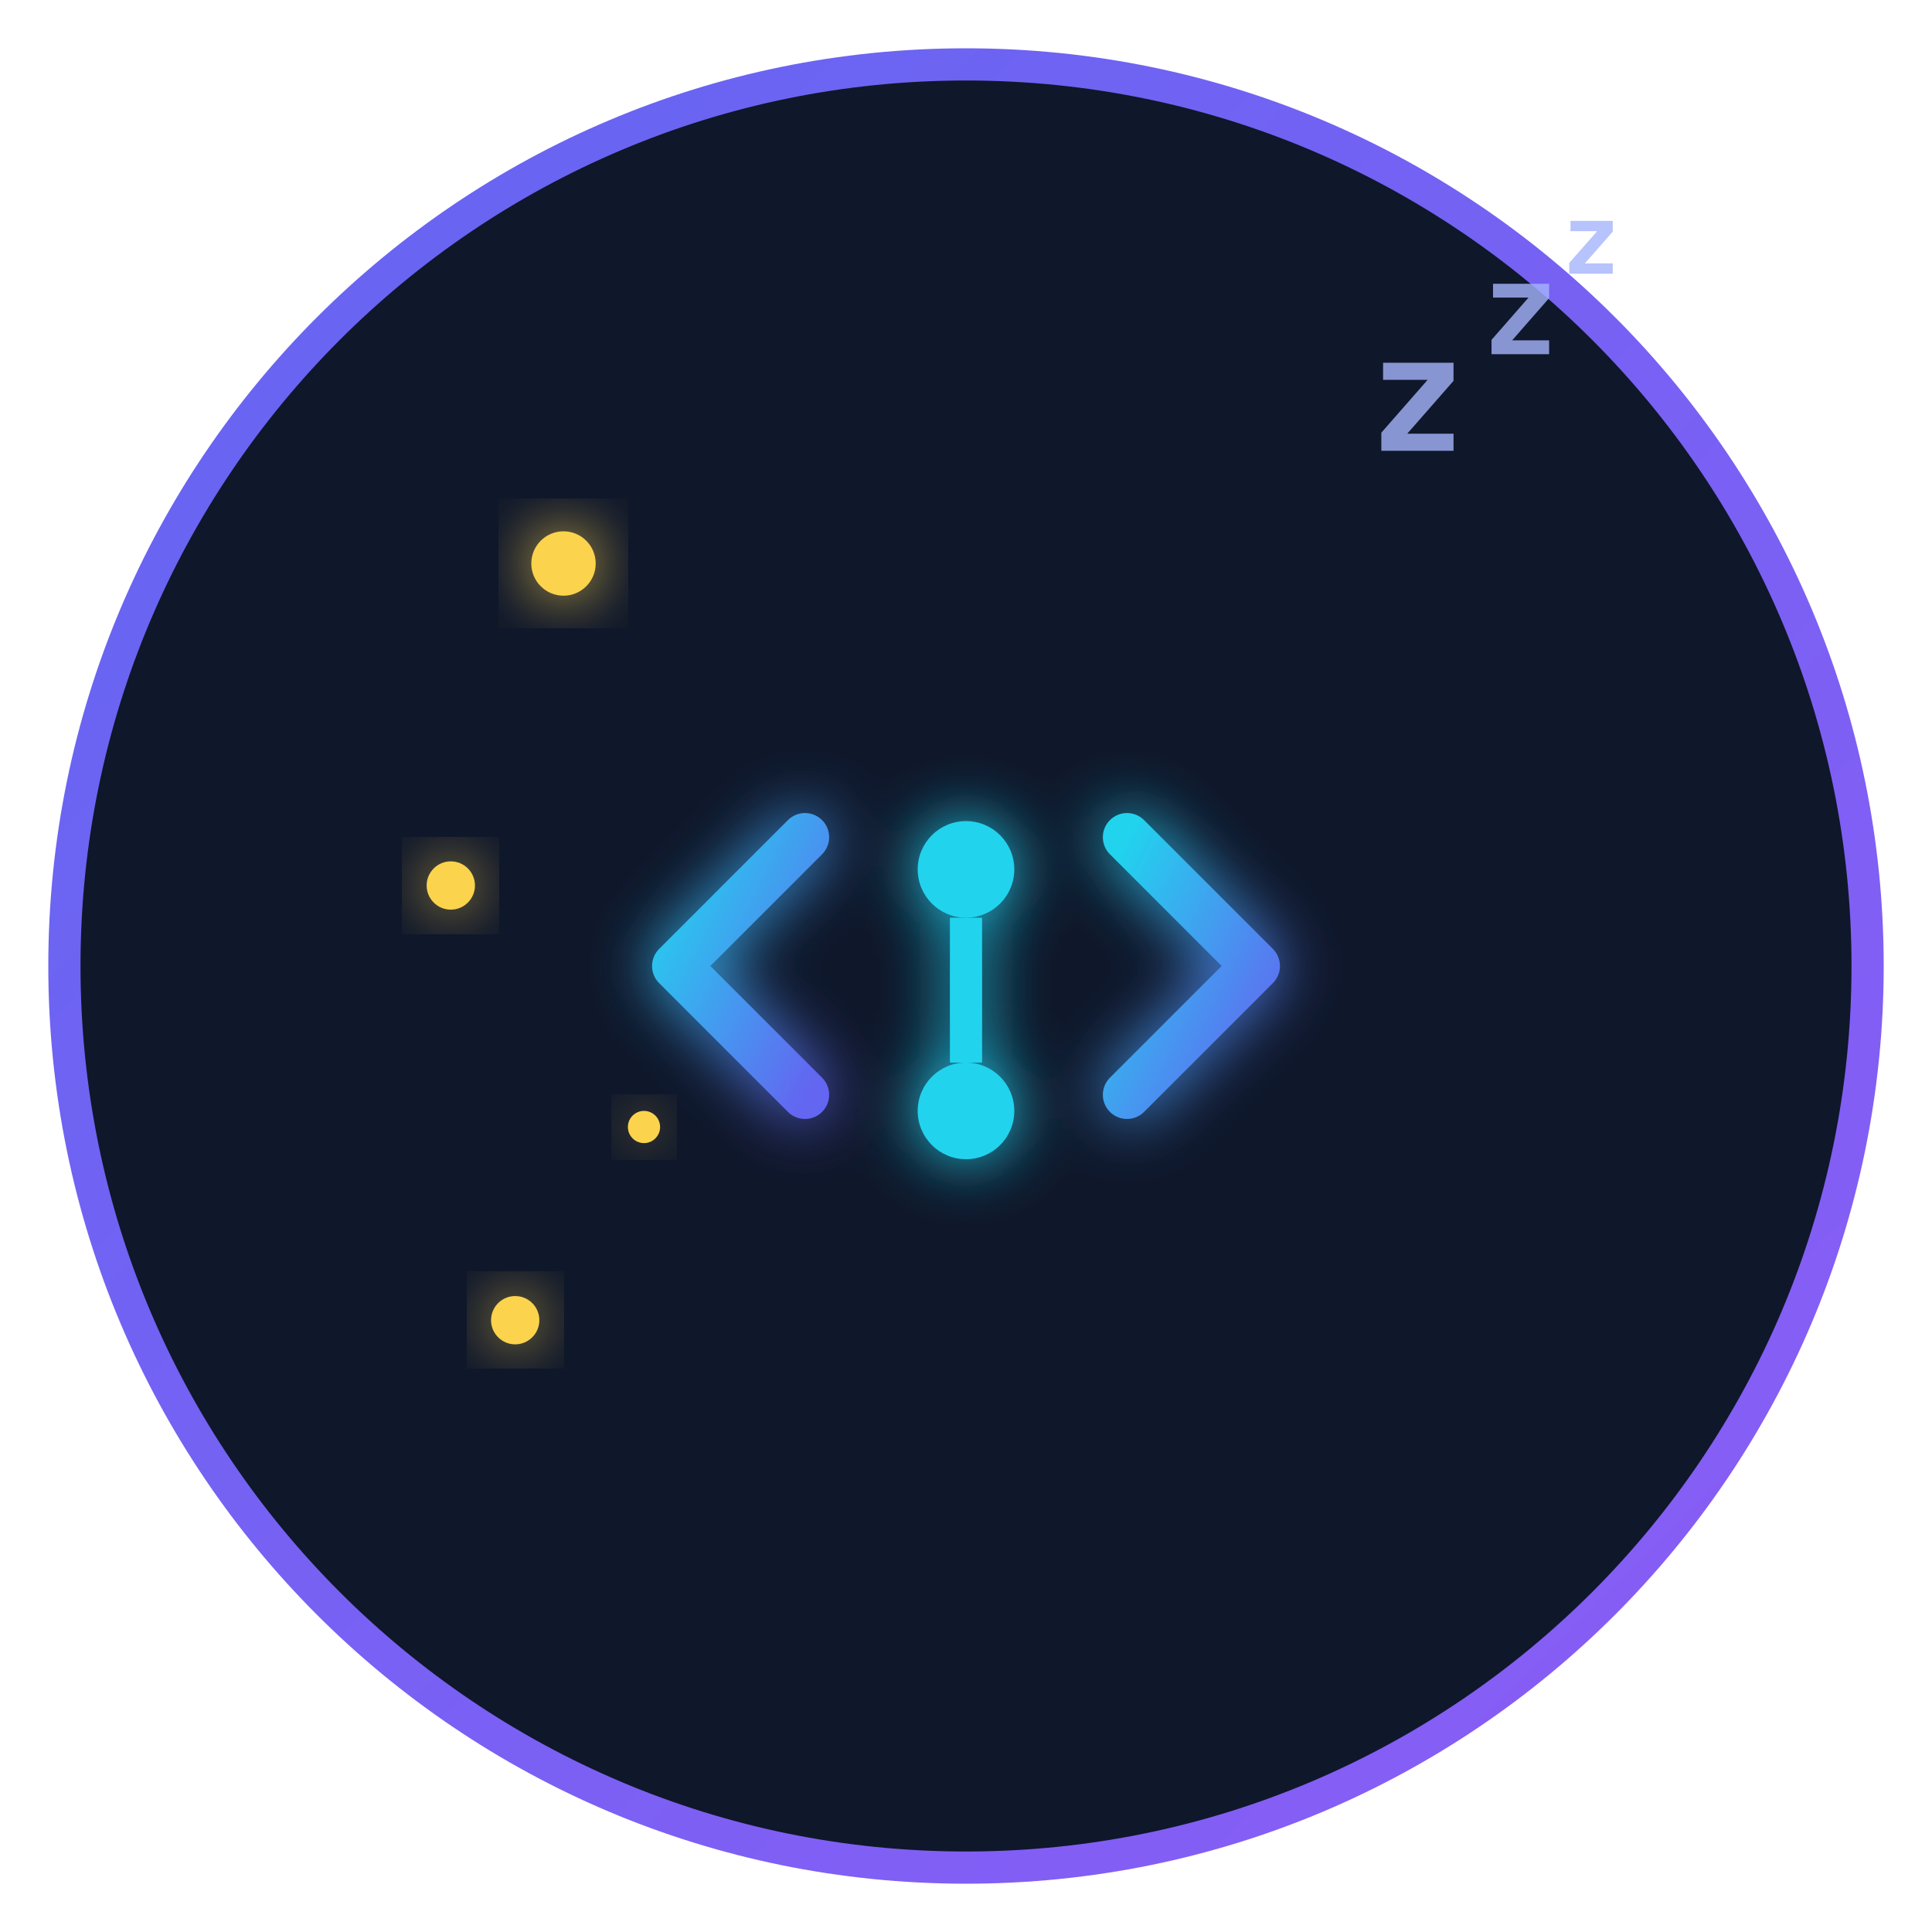
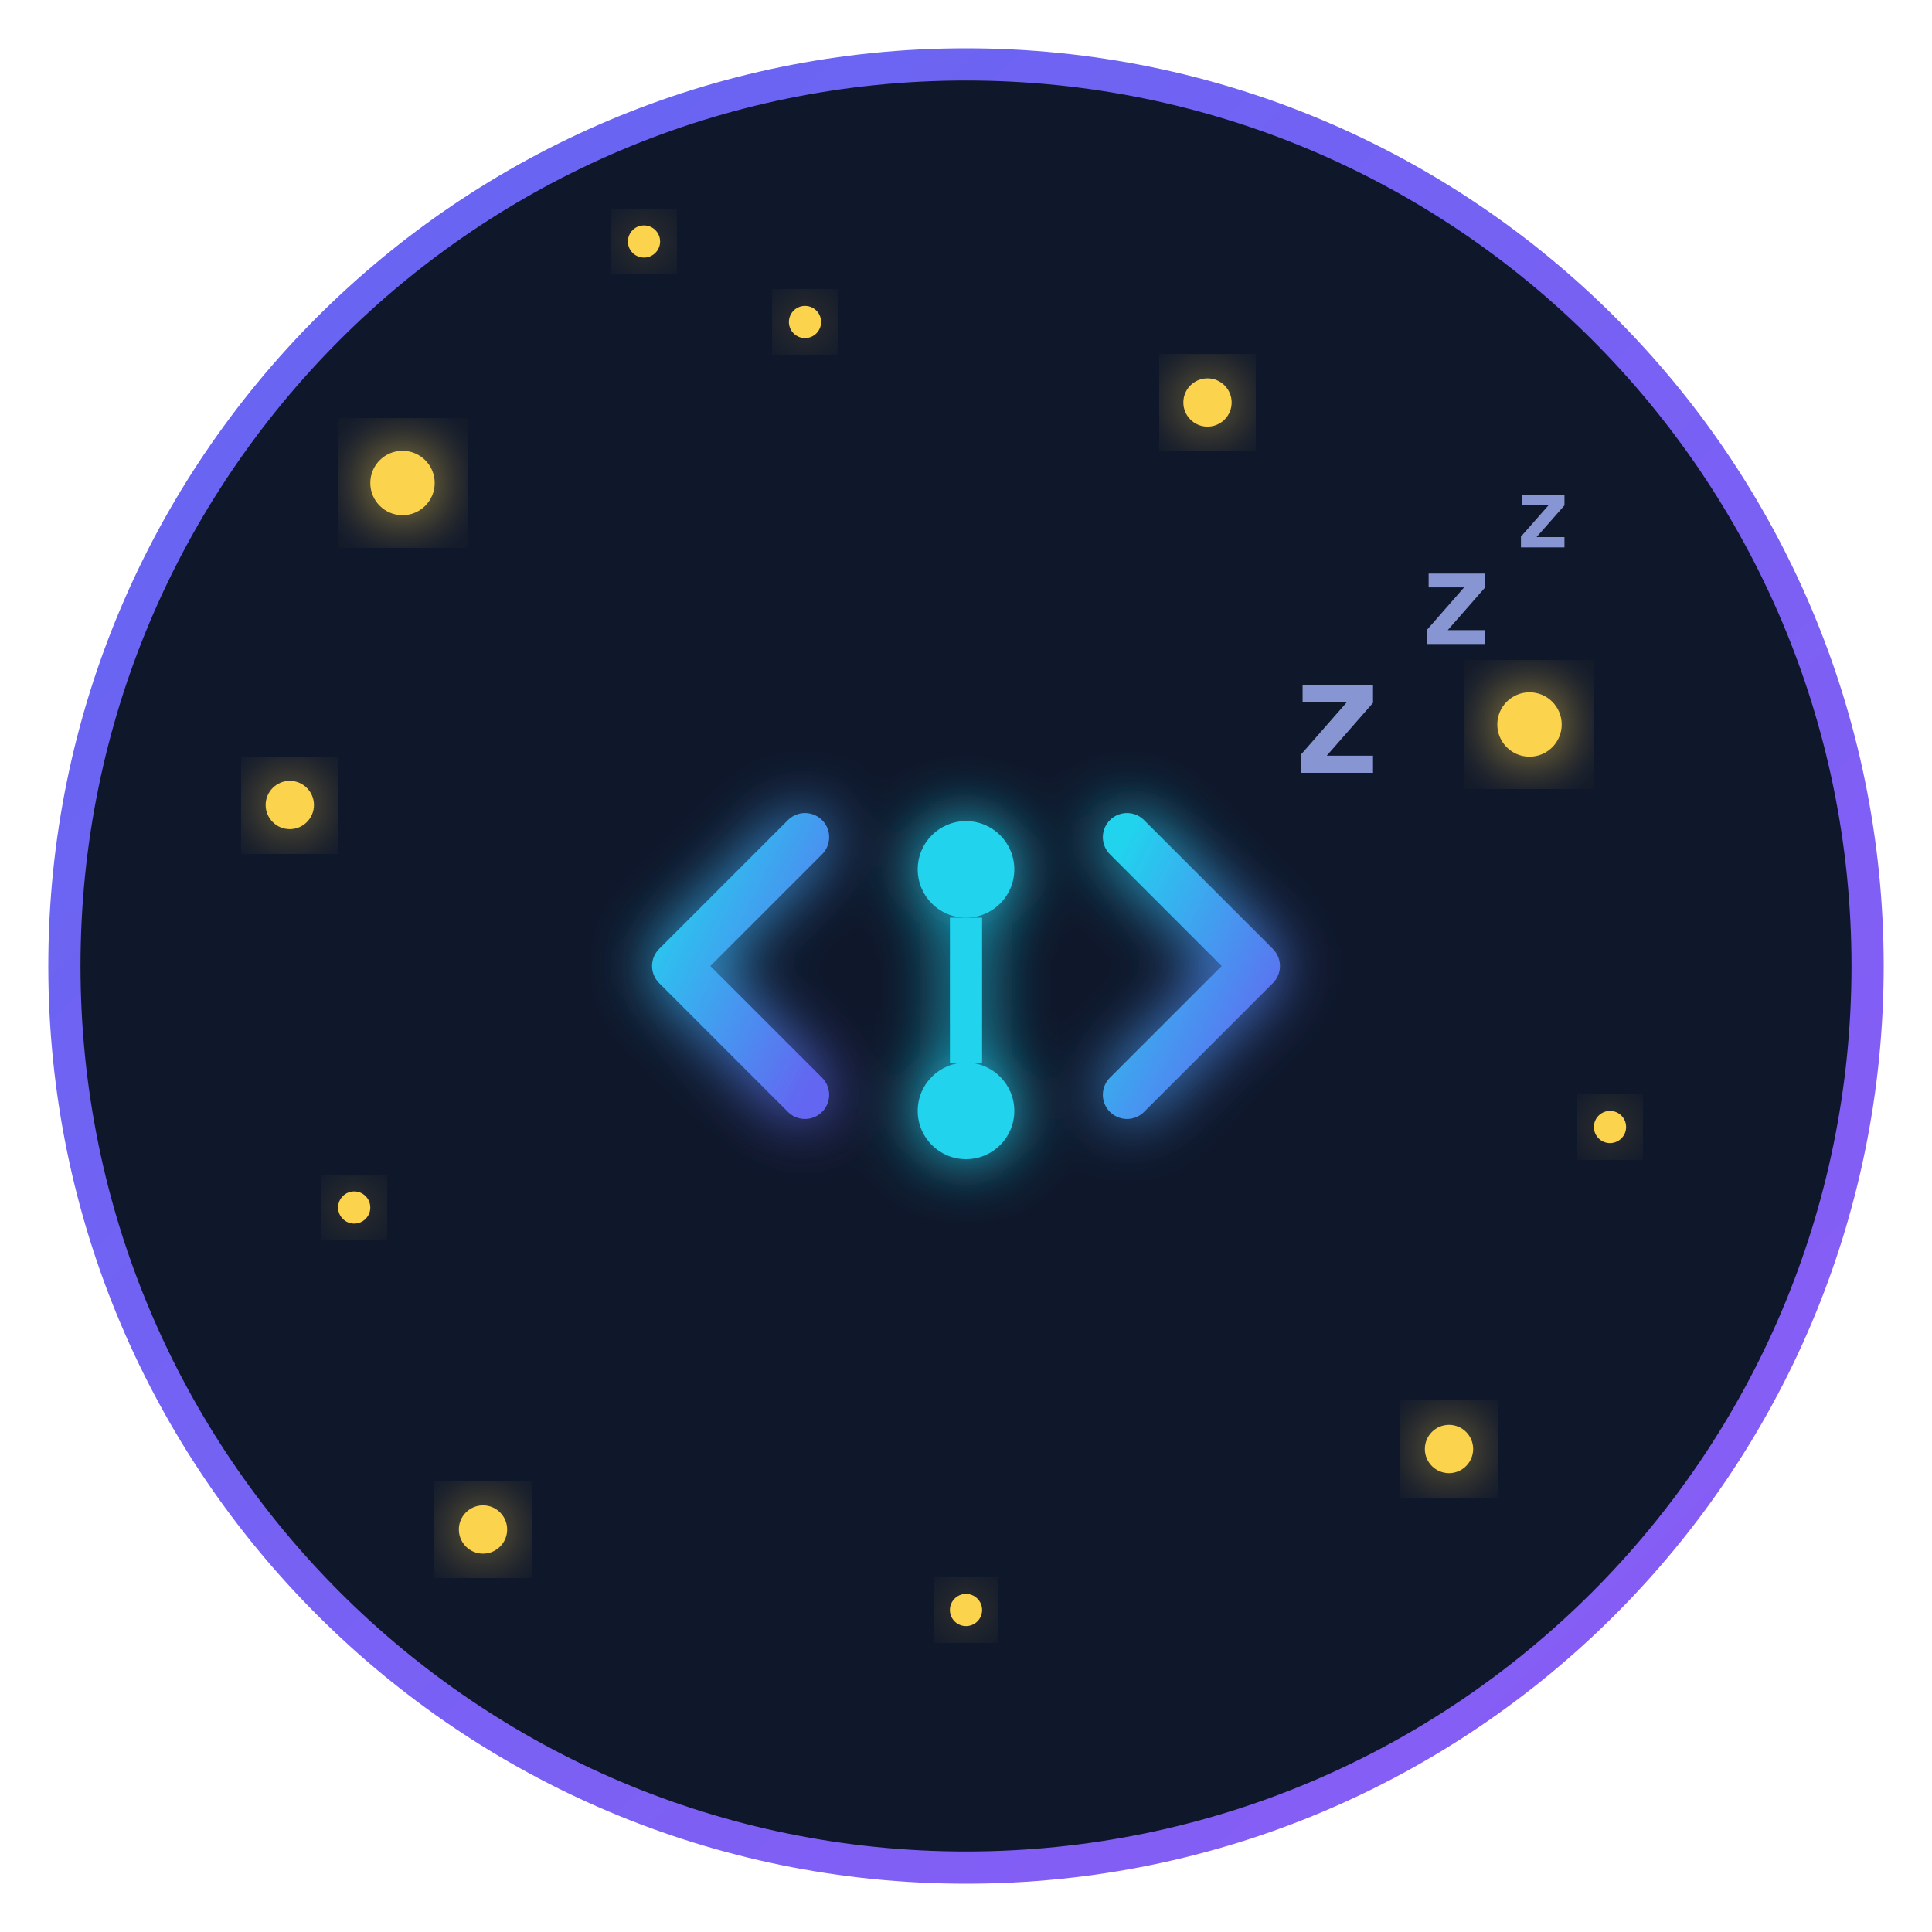
<svg xmlns="http://www.w3.org/2000/svg" viewBox="0 0 120 120" fill="none">
  <defs>
    <linearGradient id="moonGradient" x1="0%" y1="0%" x2="100%" y2="100%">
      <stop offset="0%" style="stop-color:#6366f1" />
      <stop offset="100%" style="stop-color:#8b5cf6" />
    </linearGradient>
    <linearGradient id="codeGradient" x1="0%" y1="0%" x2="100%" y2="100%">
      <stop offset="0%" style="stop-color:#22d3ee" />
      <stop offset="100%" style="stop-color:#6366f1" />
    </linearGradient>
    <filter id="glow" x="-50%" y="-50%" width="200%" height="200%">
      <feGaussianBlur stdDeviation="2" result="coloredBlur" />
      <feMerge>
        <feMergeNode in="coloredBlur" />
        <feMergeNode in="SourceGraphic" />
      </feMerge>
    </filter>
  </defs>
  <circle cx="60" cy="60" r="56" fill="#0f172a" />
  <circle cx="60" cy="60" r="56" fill="none" stroke="url(#moonGradient)" stroke-width="2" />
  <path d="M75 30 A30 30 0 1 0 75 90 A24 24 0 1 1 75 30" fill="url(#moonGradient)" opacity="0.9" />
-   <circle cx="35" cy="35" r="2" fill="#fcd34d" filter="url(#glow)" />
-   <circle cx="28" cy="55" r="1.5" fill="#fcd34d" filter="url(#glow)" />
-   <circle cx="40" cy="70" r="1" fill="#fcd34d" filter="url(#glow)" />
-   <circle cx="32" cy="82" r="1.5" fill="#fcd34d" filter="url(#glow)" />
+   <circle cx="25" cy="30" r="2" fill="#fcd34d" filter="url(#glow)" />
+   <circle cx="18" cy="50" r="1.5" fill="#fcd34d" filter="url(#glow)" />
+   <circle cx="22" cy="75" r="1" fill="#fcd34d" filter="url(#glow)" />
+   <circle cx="30" cy="95" r="1.5" fill="#fcd34d" filter="url(#glow)" />
+   <circle cx="50" cy="20" r="1" fill="#fcd34d" filter="url(#glow)" />
+   <circle cx="75" cy="25" r="1.5" fill="#fcd34d" filter="url(#glow)" />
+   <circle cx="95" cy="45" r="2" fill="#fcd34d" filter="url(#glow)" />
+   <circle cx="100" cy="70" r="1" fill="#fcd34d" filter="url(#glow)" />
+   <circle cx="90" cy="90" r="1.5" fill="#fcd34d" filter="url(#glow)" />
+   <circle cx="60" cy="100" r="1" fill="#fcd34d" filter="url(#glow)" />
+   <circle cx="40" cy="15" r="1" fill="#fcd34d" filter="url(#glow)" />
  <g filter="url(#glow)">
    <path d="M50 52 L42 60 L50 68" stroke="url(#codeGradient)" stroke-width="3" stroke-linecap="round" stroke-linejoin="round" fill="none" />
    <path d="M70 52 L78 60 L70 68" stroke="url(#codeGradient)" stroke-width="3" stroke-linecap="round" stroke-linejoin="round" fill="none" />
    <circle cx="60" cy="54" r="3" fill="#22d3ee" />
    <line x1="60" y1="57" x2="60" y2="66" stroke="#22d3ee" stroke-width="2" />
    <circle cx="60" cy="69" r="3" fill="#22d3ee" />
  </g>
  <g fill="#a5b4fc" font-family="monospace" font-weight="bold" opacity="0.8">
-     <text x="85" y="28" font-size="10">z</text>
-     <text x="92" y="22" font-size="8">z</text>
-     <text x="97" y="17" font-size="6">z</text>
+     <text x="80" y="48" font-size="10">z</text>
+     <text x="88" y="40" font-size="8">z</text>
+     <text x="94" y="34" font-size="6">z</text>
  </g>
</svg>
